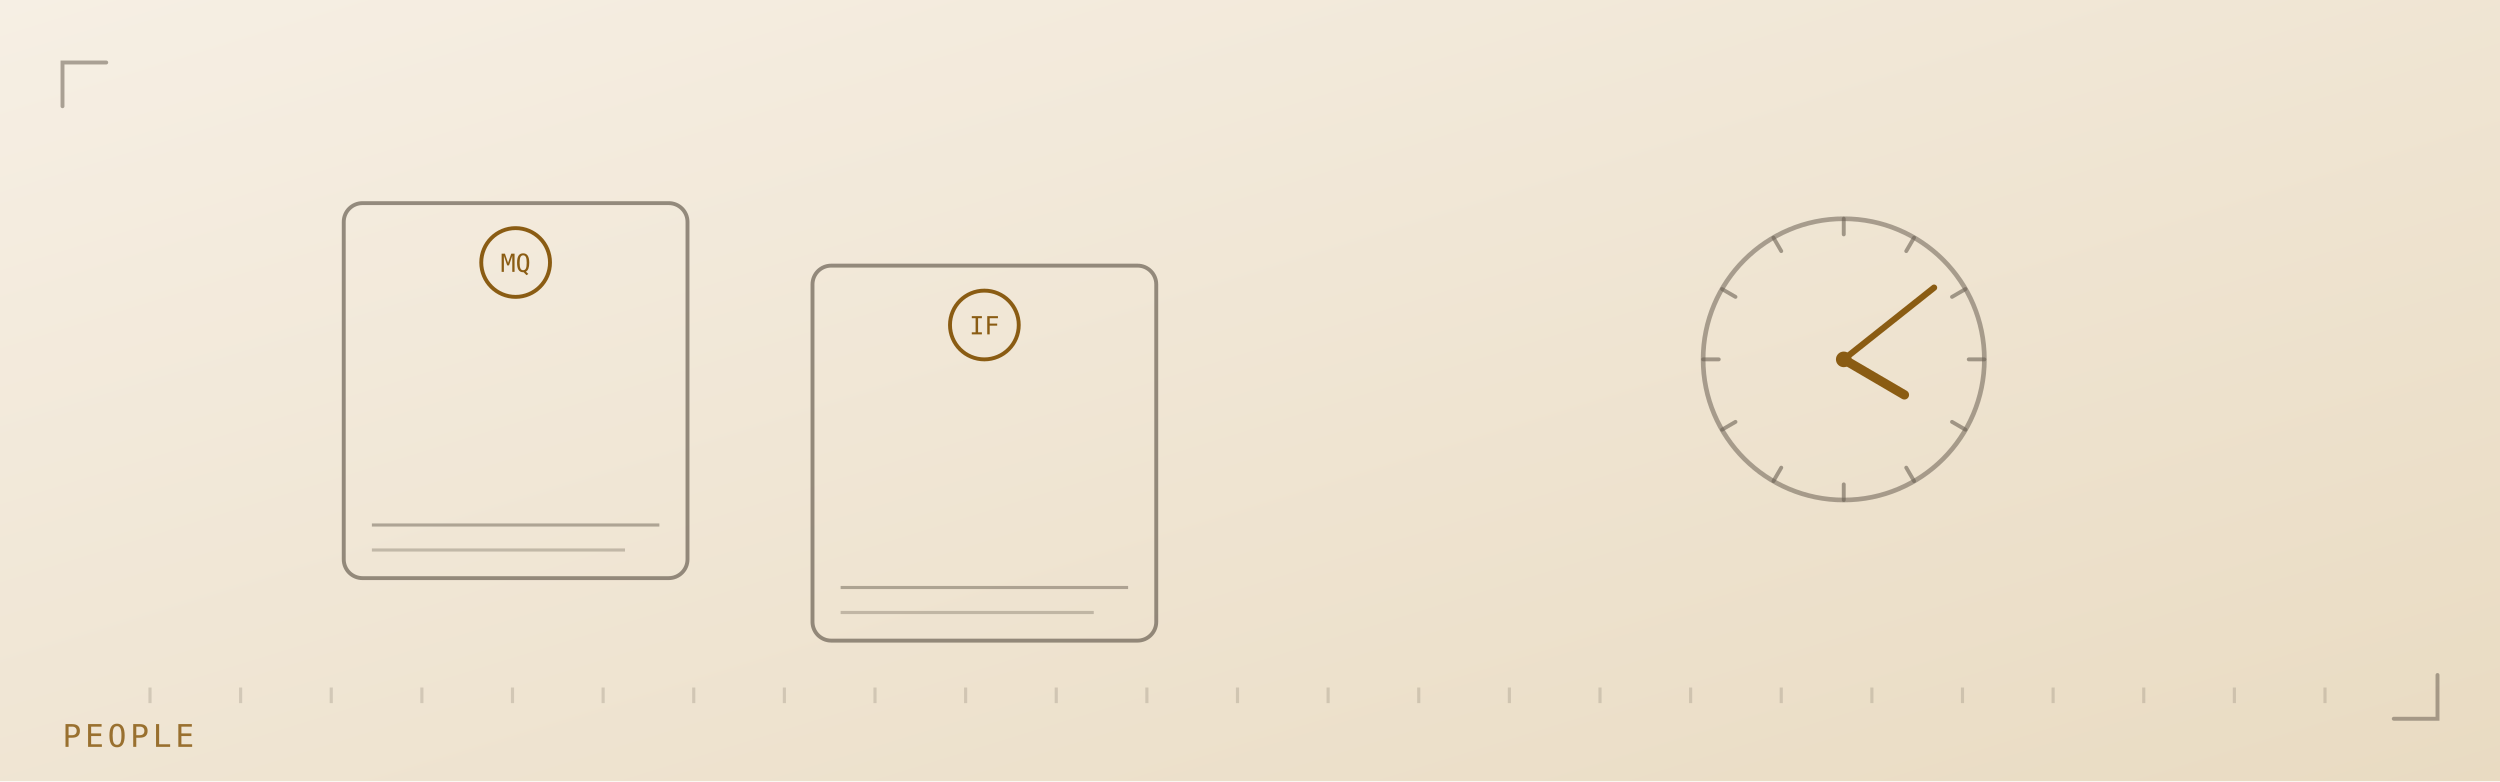
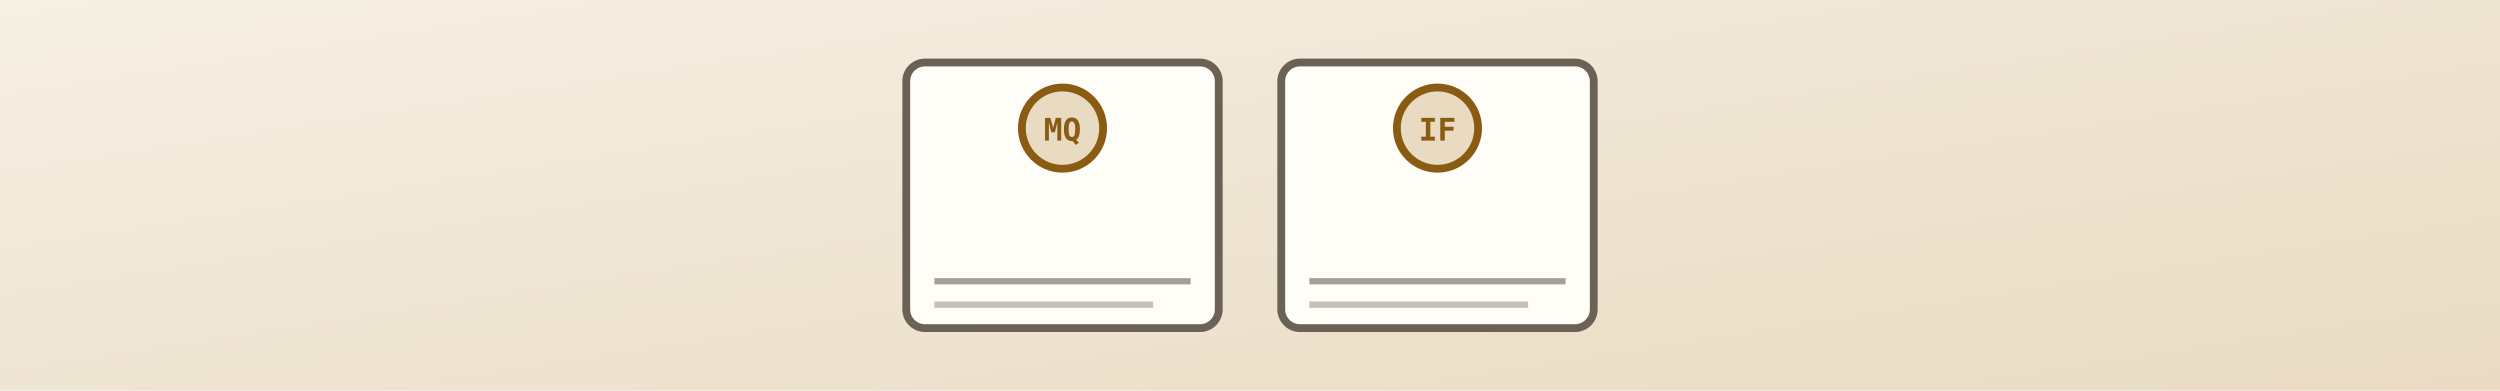
- <svg xmlns="http://www.w3.org/2000/svg" viewBox="0 0 1600 500" width="1600" height="500">
+ <svg xmlns="http://www.w3.org/2000/svg" viewBox="0 0 1600 250" width="1600" height="250">
  <defs>
    <linearGradient id="bg" x1="0" y1="0" x2="1" y2="1">
      <stop offset="0" stop-color="#f6efe4" />
      <stop offset="1" stop-color="#e9dbc2" />
    </linearGradient>
  </defs>
-   <rect width="1600" height="500" fill="url(#bg)" />
-   <g stroke="#6b6154" stroke-width="2" opacity="0.22">
-     <line x1="96" y1="440" x2="96" y2="450" />
-     <line x1="154" y1="440" x2="154" y2="450" />
-     <line x1="212" y1="440" x2="212" y2="450" />
-     <line x1="270" y1="440" x2="270" y2="450" />
-     <line x1="328" y1="440" x2="328" y2="450" />
-     <line x1="386" y1="440" x2="386" y2="450" />
-     <line x1="444" y1="440" x2="444" y2="450" />
-     <line x1="502" y1="440" x2="502" y2="450" />
-     <line x1="560" y1="440" x2="560" y2="450" />
-     <line x1="618" y1="440" x2="618" y2="450" />
-     <line x1="676" y1="440" x2="676" y2="450" />
-     <line x1="734" y1="440" x2="734" y2="450" />
-     <line x1="792" y1="440" x2="792" y2="450" />
-     <line x1="850" y1="440" x2="850" y2="450" />
-     <line x1="908" y1="440" x2="908" y2="450" />
-     <line x1="966" y1="440" x2="966" y2="450" />
-     <line x1="1024" y1="440" x2="1024" y2="450" />
-     <line x1="1082" y1="440" x2="1082" y2="450" />
-     <line x1="1140" y1="440" x2="1140" y2="450" />
-     <line x1="1198" y1="440" x2="1198" y2="450" />
-     <line x1="1256" y1="440" x2="1256" y2="450" />
-     <line x1="1314" y1="440" x2="1314" y2="450" />
-     <line x1="1372" y1="440" x2="1372" y2="450" />
-     <line x1="1430" y1="440" x2="1430" y2="450" />
-     <line x1="1488" y1="440" x2="1488" y2="450" />
-   </g>
-   <g stroke="#6b6154" stroke-width="2.5" fill="none" stroke-linecap="round" opacity="0.55">
-     <path d="M 40 68 L 40 40 L 68 40" />
-     <path d="M 1532 460 L 1560 460 L 1560 432" />
-   </g>
-   <text x="40" y="478" font-family="ui-monospace, monospace" font-size="20" letter-spacing="0.12em" fill="#8a5c13" opacity="0.85">PEOPLE</text>
+   <rect width="1600" height="250" fill="url(#bg)" />
  <g>
-     <rect x="220" y="130" width="220" height="240" rx="12" fill="none" stroke="#6b6154" stroke-width="2.5" opacity="0.7" />
-     <circle cx="330" cy="168" r="22" fill="none" stroke="#8a5c13" stroke-width="2.5" />
-     <text x="330" y="174" font-family="ui-monospace, monospace" font-size="16" text-anchor="middle" fill="#8a5c13">MQ</text>
-     <line x1="238" y1="336" x2="422" y2="336" stroke="#6b6154" stroke-width="2" opacity="0.5" />
-     <line x1="238" y1="352" x2="400" y2="352" stroke="#6b6154" stroke-width="2" opacity="0.35" />
+     <rect x="580" y="40" width="200" height="170" rx="12" fill="#fffdf8" stroke="#6b6154" stroke-width="5" />
+     <circle cx="680" cy="82" r="26" fill="#e9dbc2" stroke="#8a5c13" stroke-width="5" />
+     <text x="680" y="90" font-family="ui-monospace, monospace" font-size="20" font-weight="700" text-anchor="middle" fill="#8a5c13">MQ</text>
+     <line x1="598" y1="180" x2="762" y2="180" stroke="#6b6154" stroke-width="4" opacity="0.6" />
+     <line x1="598" y1="195" x2="738" y2="195" stroke="#6b6154" stroke-width="4" opacity="0.4" />
  </g>
  <g>
-     <rect x="520" y="170" width="220" height="240" rx="12" fill="none" stroke="#6b6154" stroke-width="2.5" opacity="0.7" />
-     <circle cx="630" cy="208" r="22" fill="none" stroke="#8a5c13" stroke-width="2.5" />
-     <text x="630" y="214" font-family="ui-monospace, monospace" font-size="16" text-anchor="middle" fill="#8a5c13">IF</text>
-     <line x1="538" y1="376" x2="722" y2="376" stroke="#6b6154" stroke-width="2" opacity="0.5" />
-     <line x1="538" y1="392" x2="700" y2="392" stroke="#6b6154" stroke-width="2" opacity="0.35" />
-   </g>
-   <g>
-     <circle cx="1180" cy="230" r="90" fill="none" stroke="#6b6154" stroke-width="3" opacity="0.55" />
-     <line x1="1180.0" y1="150.0" x2="1180.0" y2="140.0" stroke="#6b6154" stroke-width="2.5" stroke-linecap="round" opacity="0.6" />
-     <line x1="1220.0" y1="160.7" x2="1225.0" y2="152.1" stroke="#6b6154" stroke-width="2.5" stroke-linecap="round" opacity="0.6" />
-     <line x1="1249.3" y1="190.0" x2="1257.9" y2="185.0" stroke="#6b6154" stroke-width="2.5" stroke-linecap="round" opacity="0.6" />
-     <line x1="1260.0" y1="230.0" x2="1270.0" y2="230.0" stroke="#6b6154" stroke-width="2.5" stroke-linecap="round" opacity="0.6" />
-     <line x1="1249.3" y1="270.0" x2="1257.9" y2="275.0" stroke="#6b6154" stroke-width="2.5" stroke-linecap="round" opacity="0.6" />
-     <line x1="1220.0" y1="299.3" x2="1225.0" y2="307.9" stroke="#6b6154" stroke-width="2.5" stroke-linecap="round" opacity="0.6" />
-     <line x1="1180.0" y1="310.0" x2="1180.0" y2="320.0" stroke="#6b6154" stroke-width="2.5" stroke-linecap="round" opacity="0.6" />
-     <line x1="1140.0" y1="299.3" x2="1135.0" y2="307.9" stroke="#6b6154" stroke-width="2.5" stroke-linecap="round" opacity="0.6" />
-     <line x1="1110.7" y1="270.0" x2="1102.1" y2="275.0" stroke="#6b6154" stroke-width="2.5" stroke-linecap="round" opacity="0.6" />
-     <line x1="1100.0" y1="230.0" x2="1090.0" y2="230.0" stroke="#6b6154" stroke-width="2.5" stroke-linecap="round" opacity="0.6" />
-     <line x1="1110.7" y1="190.0" x2="1102.1" y2="185.0" stroke="#6b6154" stroke-width="2.5" stroke-linecap="round" opacity="0.6" />
-     <line x1="1140.0" y1="160.7" x2="1135.0" y2="152.1" stroke="#6b6154" stroke-width="2.5" stroke-linecap="round" opacity="0.6" />
-     <line x1="1180" y1="230" x2="1218.8" y2="252.7" stroke="#8a5c13" stroke-width="6" stroke-linecap="round" />
-     <line x1="1180" y1="230" x2="1237.8" y2="184.1" stroke="#8a5c13" stroke-width="4" stroke-linecap="round" />
-     <circle cx="1180" cy="230" r="5" fill="#8a5c13" />
+     <rect x="820" y="40" width="200" height="170" rx="12" fill="#fffdf8" stroke="#6b6154" stroke-width="5" />
+     <circle cx="920" cy="82" r="26" fill="#e9dbc2" stroke="#8a5c13" stroke-width="5" />
+     <text x="920" y="90" font-family="ui-monospace, monospace" font-size="20" font-weight="700" text-anchor="middle" fill="#8a5c13">IF</text>
+     <line x1="838" y1="180" x2="1002" y2="180" stroke="#6b6154" stroke-width="4" opacity="0.6" />
+     <line x1="838" y1="195" x2="978" y2="195" stroke="#6b6154" stroke-width="4" opacity="0.4" />
  </g>
</svg>
